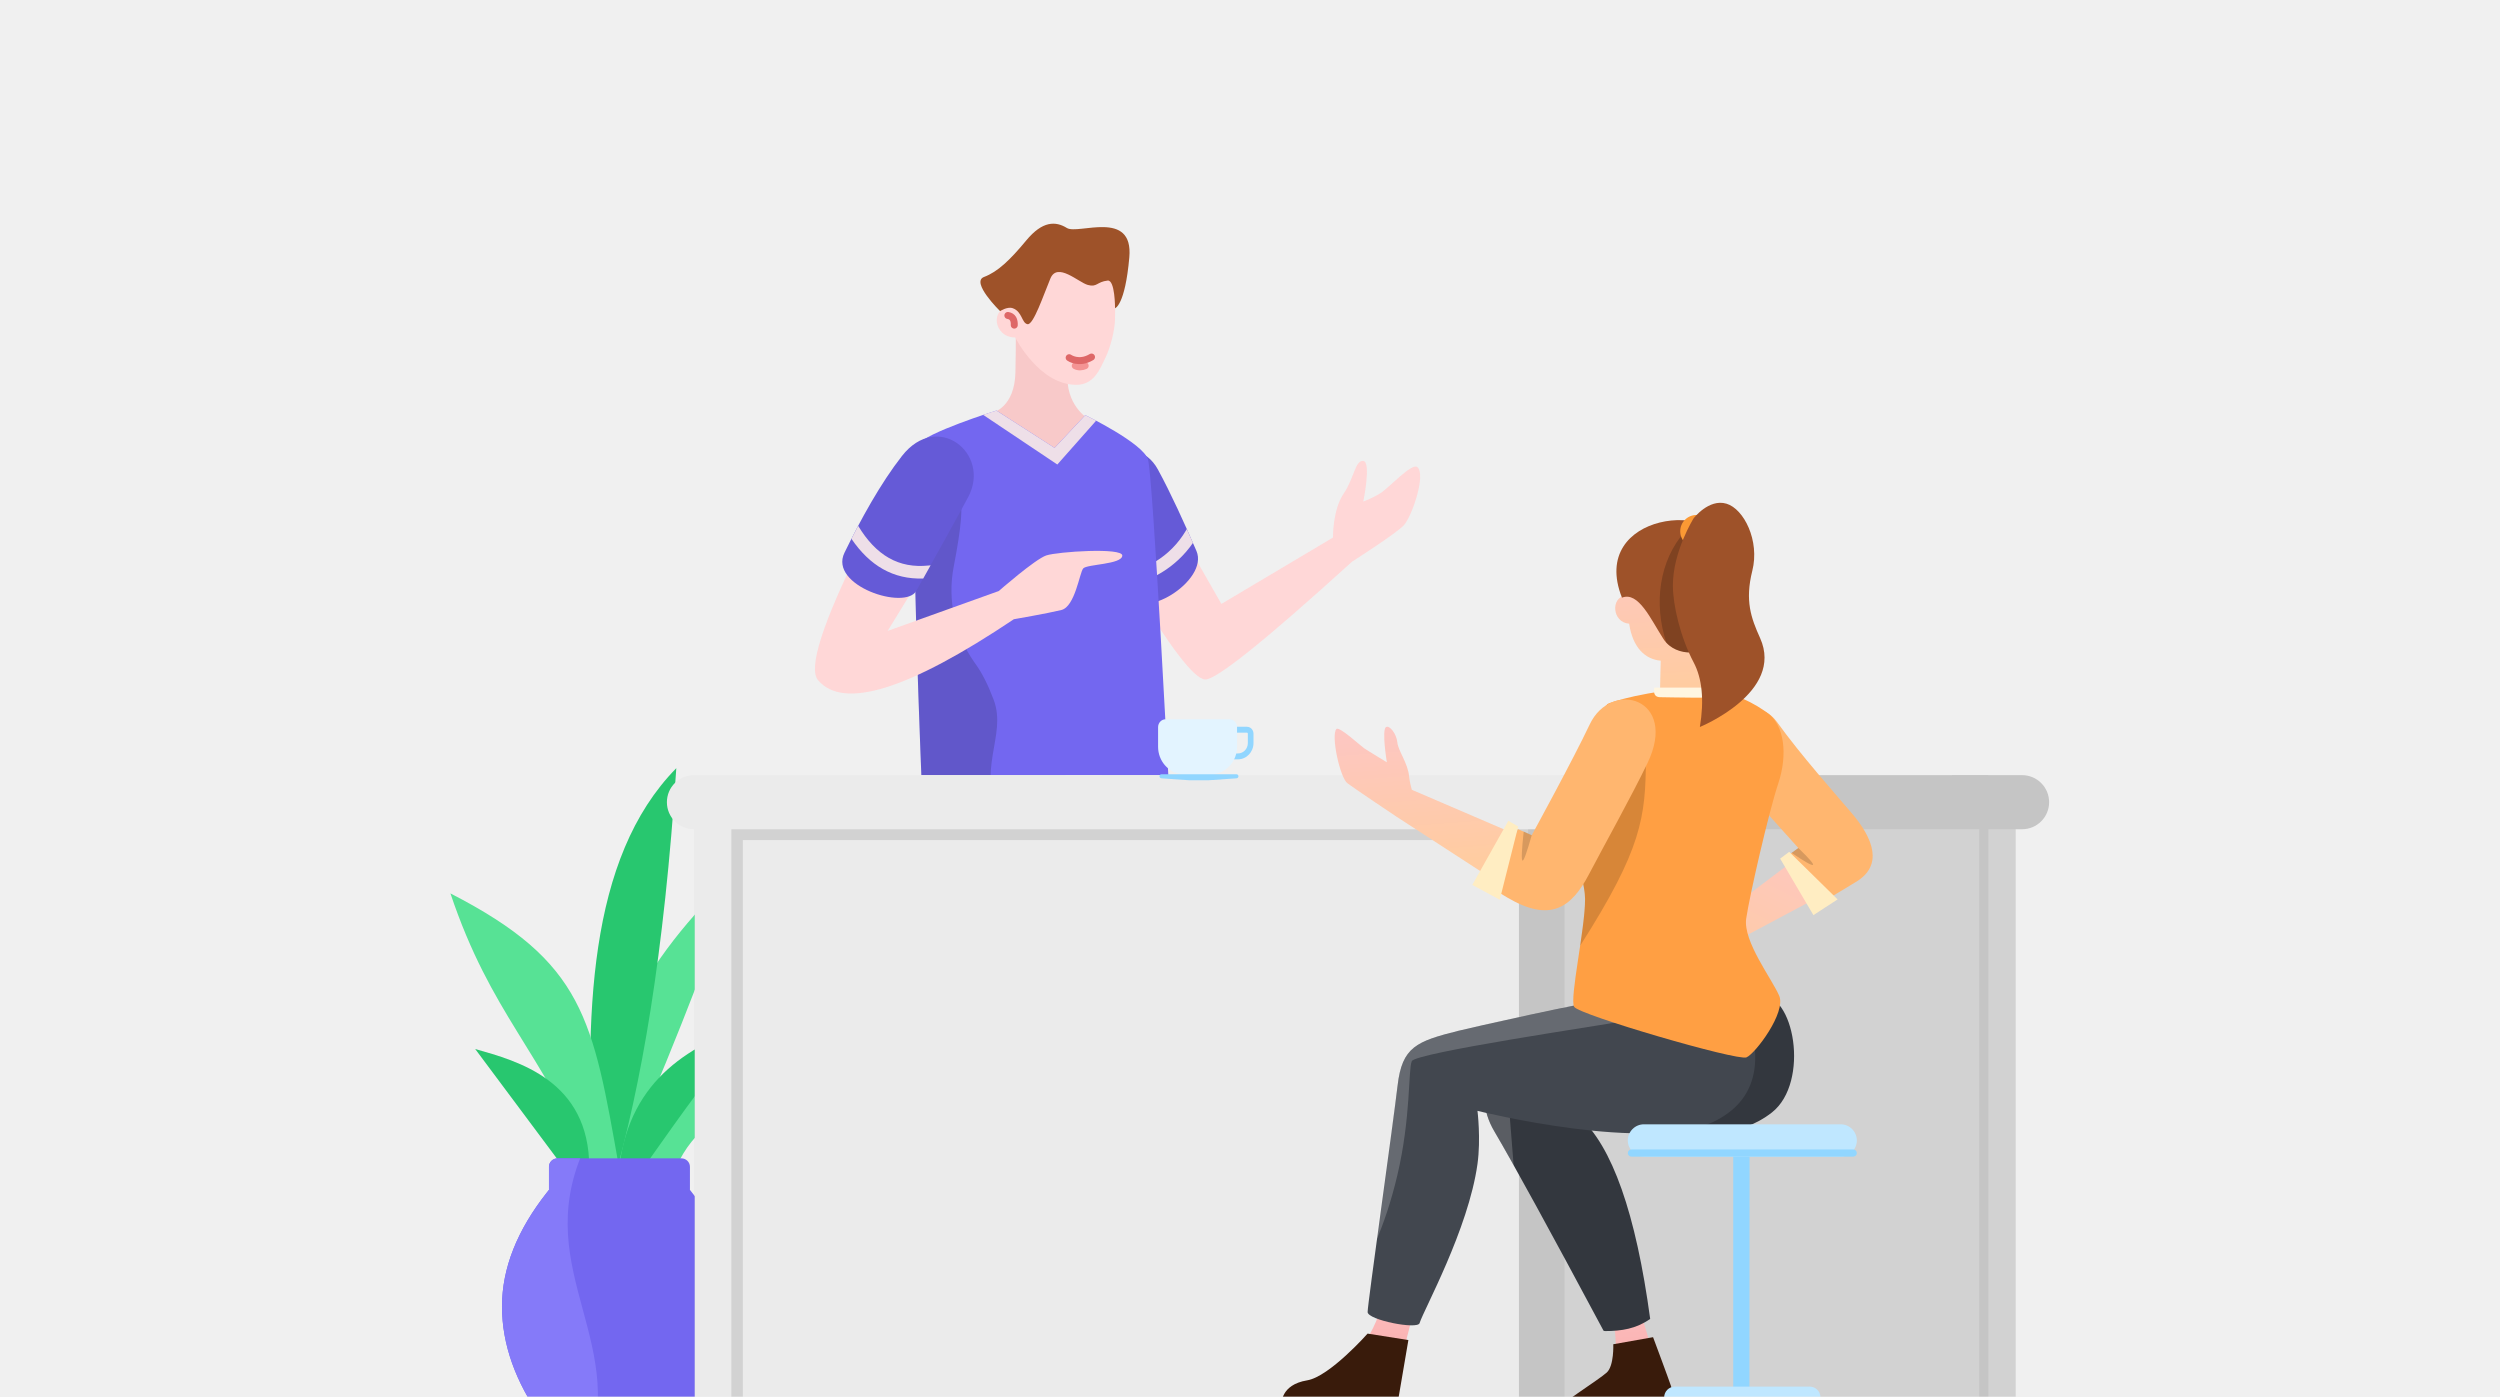
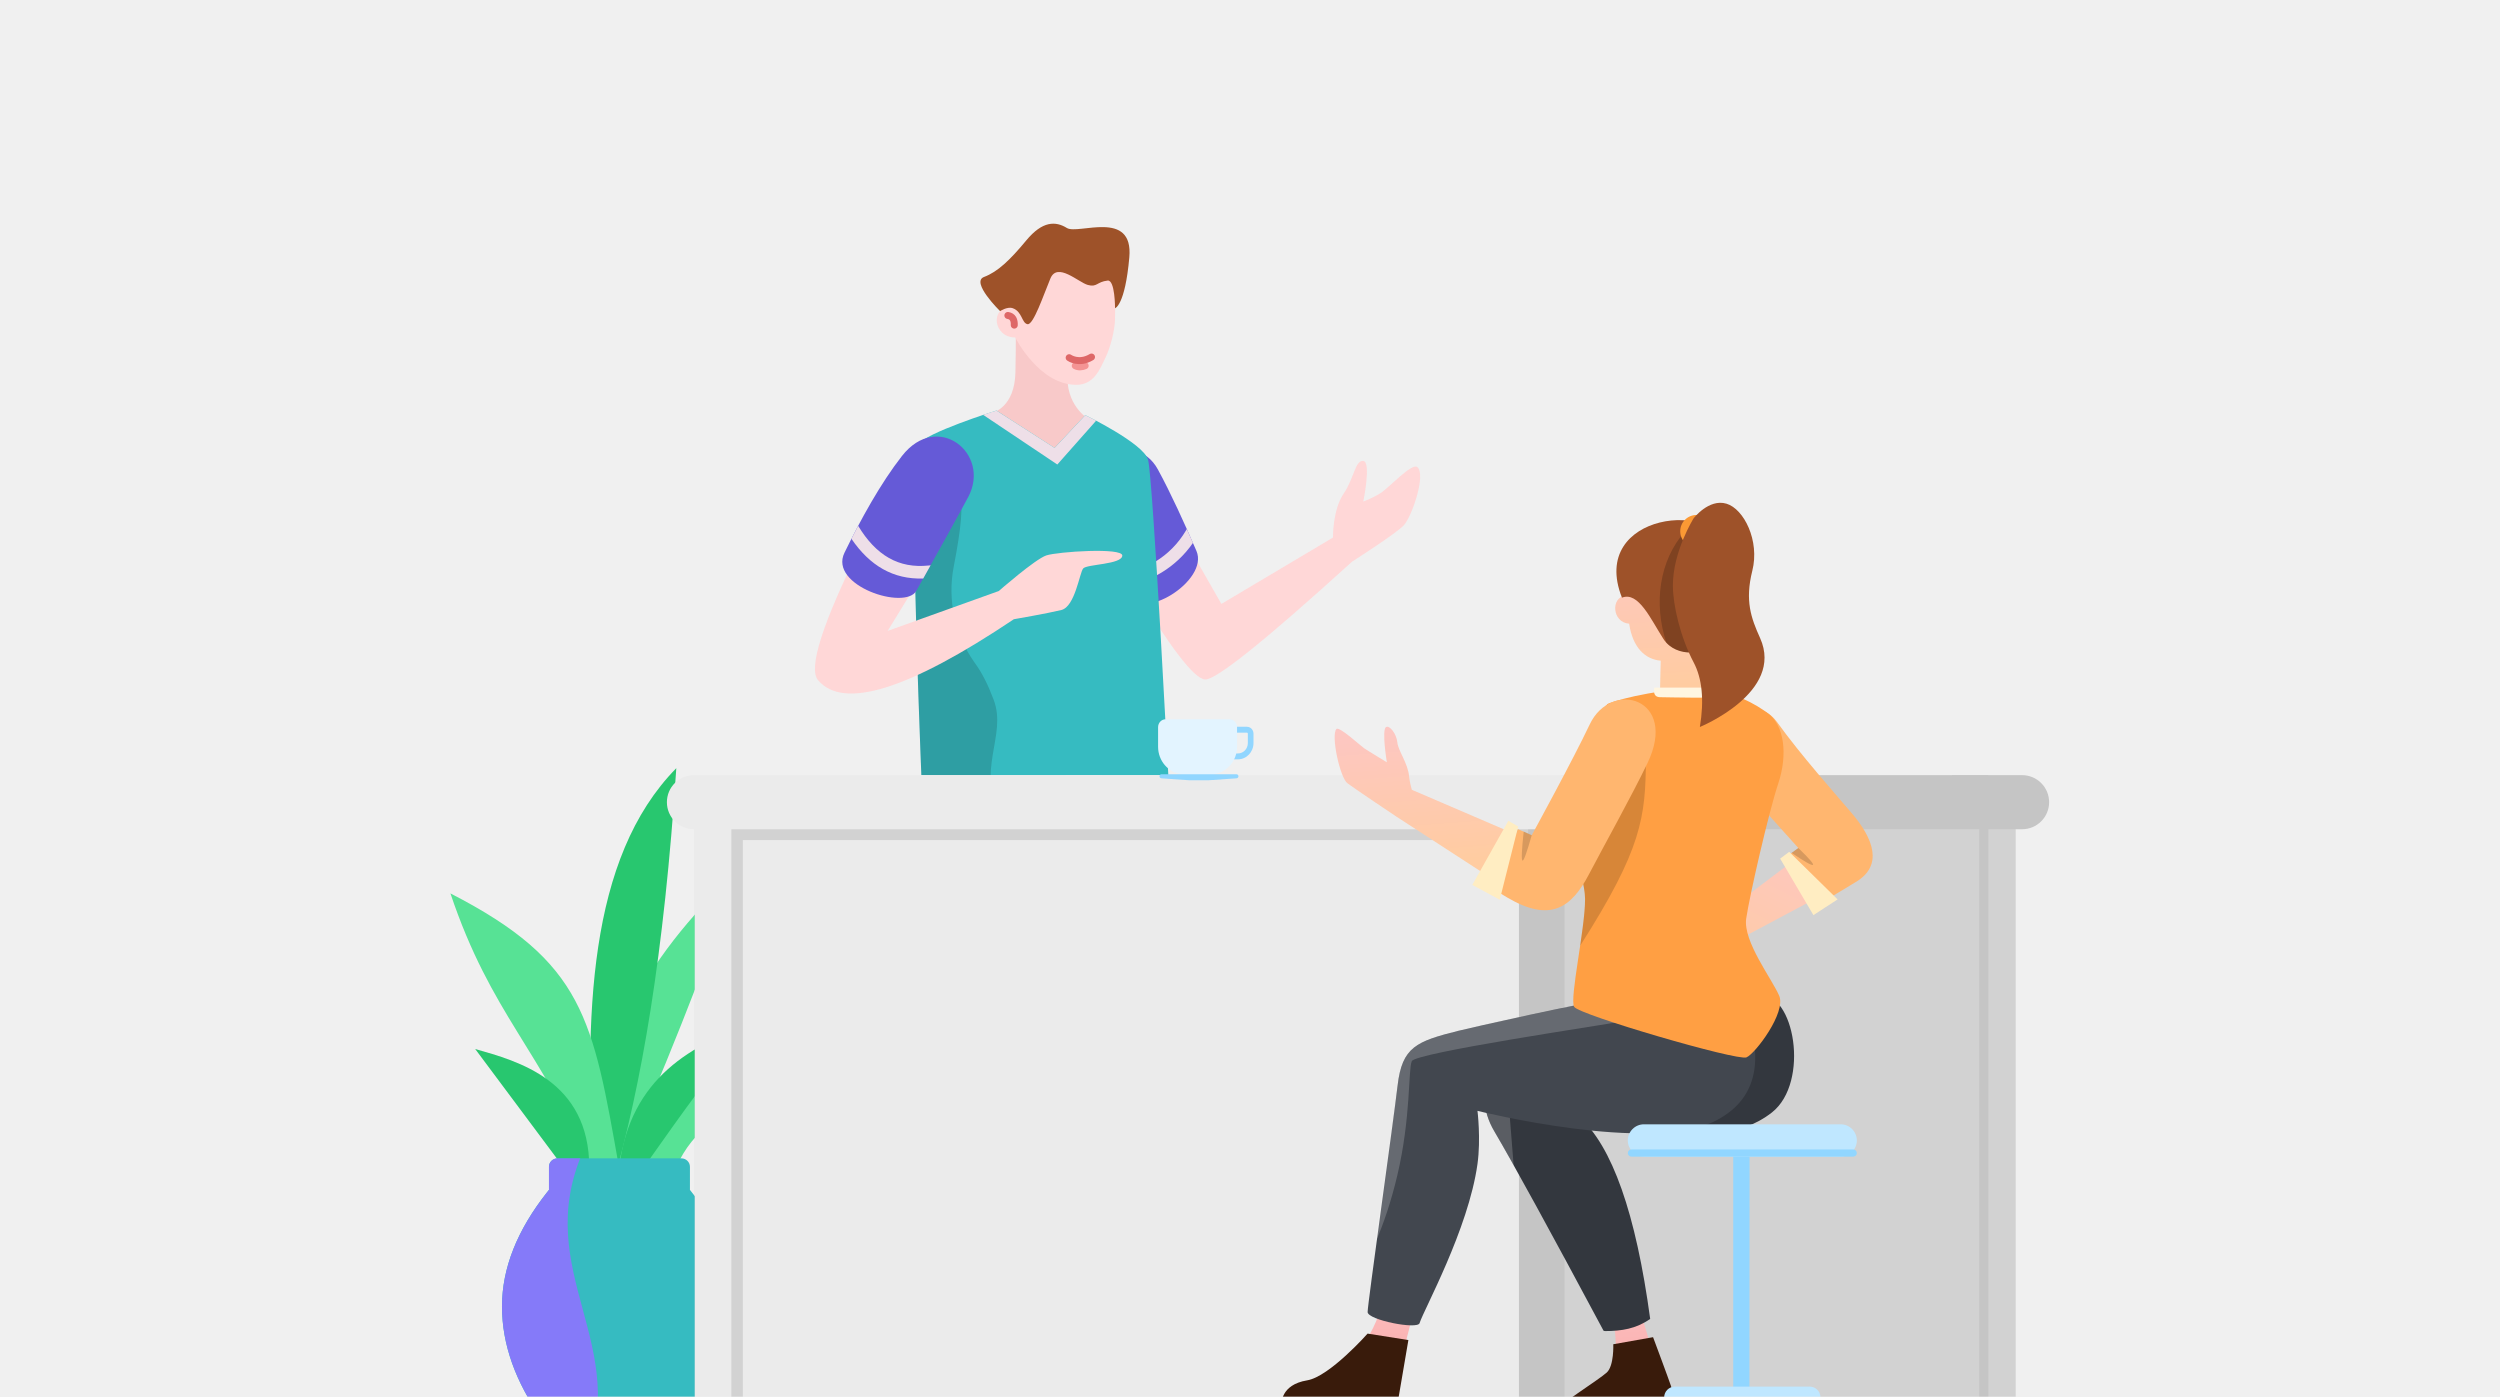
<svg xmlns="http://www.w3.org/2000/svg" xmlns:xlink="http://www.w3.org/1999/xlink" width="358px" height="200px" viewBox="0 0 358 200" version="1.1">
  <defs>
    <path d="M6,0 L352,0 C355.314,-6.08718376e-16 358,2.686 358,6 L358,200 L358,200 L0,200 L0,6 C-4.05812251e-16,2.686 2.686,6.08718376e-16 6,0 Z" id="path-1" />
    <path d="M7.952,0.064 L25.69,0.064 C26.366,0.064 26.914,0.603 26.914,1.268 L26.914,4.578 C31.399,10.144 33.642,15.71 33.642,21.277 C33.642,26.672 31.727,32.066 27.896,37.461 C27.668,37.784 27.293,37.976 26.894,37.976 L6.749,37.976 C6.349,37.976 5.975,37.784 5.746,37.461 C1.915,32.066 0,26.672 0,21.277 C0,15.815 2.159,10.354 6.477,4.893 L6.728,4.578 L6.728,1.268 C6.728,0.603 7.276,0.064 7.952,0.064 Z" id="path-3" />
    <linearGradient x1="37.551%" y1="102.348%" x2="37.551%" y2="13.407%" id="linearGradient-5">
      <stop stop-color="#752E73" offset="0%" />
      <stop stop-color="#222735" offset="100%" />
    </linearGradient>
    <linearGradient x1="49.141%" y1="69.518%" x2="51.897%" y2="4.78%" id="linearGradient-6">
      <stop stop-color="#752E73" offset="0%" />
      <stop stop-color="#222735" offset="100%" />
    </linearGradient>
    <linearGradient x1="46.146%" y1="-28.186%" x2="50%" y2="91.05%" id="linearGradient-7">
      <stop stop-color="#FDC6C6" offset="0%" />
      <stop stop-color="#FFCCA1" offset="100%" />
    </linearGradient>
    <linearGradient x1="46.571%" y1="-28.186%" x2="50%" y2="91.05%" id="linearGradient-8">
      <stop stop-color="#FDC6C6" offset="0%" />
      <stop stop-color="#FAB2B2" offset="100%" />
    </linearGradient>
    <linearGradient x1="45.662%" y1="-28.186%" x2="50%" y2="91.05%" id="linearGradient-9">
      <stop stop-color="#FDC6C6" offset="0%" />
      <stop stop-color="#FAB2B2" offset="100%" />
    </linearGradient>
    <linearGradient x1="44.189%" y1="-28.186%" x2="50%" y2="91.05%" id="linearGradient-10">
      <stop stop-color="#FDC6C6" offset="0%" />
      <stop stop-color="#FFCCA1" offset="100%" />
    </linearGradient>
    <linearGradient x1="42.314%" y1="-8.513%" x2="50%" y2="80.721%" id="linearGradient-11">
      <stop stop-color="#FDC6C6" offset="0%" />
      <stop stop-color="#FFCCA1" offset="100%" />
    </linearGradient>
  </defs>
  <g id="📝-Pages-New" stroke="none" stroke-width="1" fill="none" fill-rule="evenodd">
    <g id="Knowledge-Base" transform="translate(-670, -445)">
      <g id="Illustration" transform="translate(670, 445)">
        <mask id="mask-2" fill="white">
          <use xlink:href="#path-1" />
        </mask>
        <g id="Mask" />
        <g id="Coffe-Break" mask="url(#mask-2)">
          <g transform="translate(64, 32)">
            <g id="Group-79" transform="translate(0.5, 78)">
              <g id="Group-86">
                <path d="M23.979,58.234 C30.346,43.991 36.13,29.363 41.424,14.412 C29.228,25.78 19.744,39.63 21.095,58.234 L23.979,58.234 Z" id="Path-113" fill="#57E295" />
                <path d="M20.586,59.721 C19.079,35.435 19.718,12.88 32.347,0 C30.605,26.665 27.346,45.45 23.219,59.721 L20.586,59.721 Z" id="Rectangle" fill="#28C76F" />
                <path d="M20.007,57.192 C12.951,40.221 5.861,35.356 2.45563569e-14,17.935 C19.181,27.771 20.383,35.893 24.148,57.192 L20.007,57.192 Z" id="Path-112" fill="#57E295" />
                <path d="M16.209,57.192 L3.551,40.221 C9.665,41.944 19.883,44.735 19.883,57.192 L16.209,57.192 Z" id="Path-114" fill="#28C76F" />
                <path d="M28.048,57.192 L32.271,57.192 C34.954,51.651 38.735,47.837 47.884,52.461 C41.887,43.427 29.583,40.694 28.048,57.192 Z" id="Path-116" fill="#57E295" />
                <path d="M24.164,57.192 L27.675,57.192 C34.12,48.078 36.891,44.106 43.56,36.323 C34.774,39.62 25.756,44.106 24.164,57.192 Z" id="Path-117" fill="#28C76F" />
              </g>
              <g id="Group-85" transform="translate(7.384615, 55.8125)">
                <mask id="mask-4" fill="white">
                  <use xlink:href="#path-3" />
                </mask>
-                 <use id="Rectangle" fill="#7367F0" xlink:href="#path-3" />
+                 <use id="Rectangle" fill="#36bbc1" xlink:href="#path-3" />
                <path d="M-4.282,-0.978 L11.622,-0.978 C4.008,16.458 19.027,26.784 11.622,44.155 L-4.282,44.155 L-4.282,-0.978 Z" id="Rectangle" fill="#857AF9" mask="url(#mask-4)" />
              </g>
            </g>
            <g id="Men4.4" transform="translate(52.5, 0)">
              <g id="LArm" transform="translate(39.53239, 32.45842)">
                <path d="M34.851,12.517 C34.851,12.517 34.789,8.585 36.36,6.26 C37.931,3.936 37.993,1.467 39.182,1.548 C40.371,1.628 39.193,7.367 39.193,7.367 C39.193,7.367 40.702,6.797 41.785,6.075 C42.869,5.353 46.155,1.794 46.923,2.424 C48.225,3.499 46.128,9.561 44.985,10.773 C43.84,11.985 37.58,15.972 37.58,15.972 C25.106,27.306 18.09,32.93 16.529,32.844 C14.969,32.757 11.469,28.182 6.03,19.117 L14.5,14.377 L18.87,22.02 L34.851,12.517 Z" id="Path" fill="#FFD7D7" />
                <path d="M0.935,10.367 C2.142,13.139 3.819,17 5.459,20.65 C7.31,24.768 17.13,18.686 15.299,14.44 C13.653,10.622 11.607,6.113 9.772,2.758 C6.415,-3.373 -2.972,1.401 0.935,10.367 Z" id="Path" fill="#655AD7" />
                <path d="M13.919,11.298 C14.22,11.969 14.514,12.635 14.799,13.286 C12.351,16.831 8.664,18.914 4.941,19.493 L4.179,17.779 L4.179,17.779 C7.749,17.375 11.548,15.338 13.795,11.513 L13.919,11.298 Z" id="Path" fill="#EEDFE8" />
              </g>
              <g id="Head" transform="translate(23.19555, 0)">
                <path d="M2.51,27.061 C2.51,27.061 5.606,26.341 5.713,21.317 C5.821,16.293 5.745,14.579 5.745,14.579 L13.084,14.457 C13.084,14.457 13.158,20.056 13.159,22.081 C13.162,26.49 16.468,28.196 16.468,28.196 C16.468,28.196 16.193,32.501 10.015,32.845 C5.191,33.115 2.51,27.061 2.51,27.061 Z" id="Path" fill="#F8C9C9" />
                <g id="Head1" transform="translate(0.3051, 0)">
                  <path d="M4.766,12.039 C1.725,11.923 2.221,16.333 5.381,16.327 C5.381,16.327 8.776,23.09 14.107,23.107 C16.675,23.116 17.514,20.85 18.284,19.26 C19.054,17.669 19.619,15.29 19.666,13.833 C19.716,12.28 19.722,7.177 19.722,7.177 L11.847,3.567 L4.648,7.171 L4.766,12.039 Z" id="Path" fill="#FFD7D7" />
                  <path d="M13.974,20.446 C14.454,20.645 14.987,20.527 15.385,20.297" id="Path" stroke="#F49494" stroke-linecap="round" transform="translate(14.67981, 20.42227) rotate(6) translate(-14.67981, -20.42227) " />
                  <path d="M0.912,7.661 C2.867,6.926 4.621,5.252 6.956,2.433 C9.29,-0.385 11.171,-0.348 12.78,0.649 C14.389,1.646 22.331,-2.081 21.718,4.851 C21.104,11.789 19.672,12.135 19.672,12.135 C19.672,12.135 19.686,8.054 18.616,8.177 C17.039,8.358 17.109,9.172 15.774,8.804 C14.439,8.436 11.416,5.487 10.42,7.871 C9.425,10.254 7.984,14.567 7.142,14.423 C6.3,14.274 6.394,12.615 5.024,12.135 C4.25,11.864 3.212,12.553 3.212,12.553 C3.212,12.553 -1.044,8.392 0.912,7.661 Z" id="Path" fill="#9E5229" />
                  <path d="M13.166,18.804 C13.166,18.804 14.24,20.132 16.281,19.541" id="Path" stroke="#DE6767" stroke-linecap="round" transform="translate(14.72367, 19.24829) rotate(-15) translate(-14.72367, -19.24829) " />
                  <path d="M5.072,14.632 C5.262,13.95 5.176,13.354 4.492,13.08" id="Path-8" stroke="#DE6767" stroke-linecap="round" transform="translate(4.82592, 13.85597) rotate(-13) translate(-4.82592, -13.85597) " />
                </g>
              </g>
              <g id="LLeg" transform="translate(27.37547, 68.80551)">
                <path d="M0,0 C0,0 5.19,56.278 5.351,60.191 C5.513,64.103 3.685,70.854 3.72,78.172 C3.756,85.49 3.745,102.601 4.388,109.221 C4.803,113.501 15.14,113.033 15.837,109.46 C16.972,103.636 20.649,64.913 20.7,57.924 C20.752,50.935 21.193,0.673 21.193,0.673 L0,0 Z" id="Path" fill="url(#linearGradient-5)" />
                <path d="M8.253,61.942 L8.265,62.082 C8.438,64.467 6.933,72.317 3.751,85.63 L3.72,78.172 L3.72,78.172 C3.685,70.985 5.448,64.344 5.358,60.403 L5.351,60.191 C5.297,58.872 4.672,51.607 3.866,42.552 L4.242,43.878 C6.449,51.733 7.786,57.755 8.253,61.942 Z" id="Path" fill-opacity="0.192" fill="#FFFFFF" />
                <ellipse id="Oval" fill-opacity="0.192" fill="#FFFFFF" transform="translate(17.34076, 60.86724) rotate(3) translate(-17.34076, -60.86724) " cx="17.341" cy="60.867" rx="2.549" ry="4.328" />
              </g>
              <g id="RLeg" transform="translate(7.802445, 68.52333)">
                <path d="M10.037,0.739 C10.037,0.739 6.427,39.354 6.476,46.749 C6.525,54.144 7.587,57.391 6.075,62.696 C4.564,68.001 3.182,103.97 3.274,108.797 C3.365,113.548 14.102,113.271 14.453,110.012 C15.125,103.778 21.595,66.25 22.372,59.968 C23.148,53.686 32.747,0.206 32.747,0.206 L10.037,0.739 Z" id="Path" fill="url(#linearGradient-6)" />
                <path d="M13.057,26.948 L12.375,29.399 C10.378,36.632 8.535,44.281 9.018,55.208 L9.041,55.707 C9.16,58.074 7.644,71.811 4.492,96.918 L4.192,98.682 C3.883,100.482 3.608,102.018 3.367,103.289 L3.435,101.066 C3.837,88.792 4.918,66.758 6.075,62.696 C7.587,57.391 6.525,54.144 6.476,46.749 C6.441,41.573 8.2,21.098 9.259,9.28 L10.037,0.739 L14.756,0.629 L14.768,1.944 C14.851,14.085 14.281,22.42 13.057,26.948 L13.057,26.948 Z" id="Path" fill-opacity="0.192" fill="#FFFFFF" />
                <ellipse id="Oval" fill-opacity="0.192" fill="#FFFFFF" transform="translate(18.20958, 60.51244) rotate(5) translate(-18.20958, -60.51244) " cx="18.21" cy="60.512" rx="2.913" ry="4.689" />
              </g>
              <g id="Body" transform="translate(14.0444, 26.79107)">
-                 <path d="M24.867,0.656 C24.867,0.656 33.142,4.662 33.85,7.012 C34.559,9.361 36.932,55.454 36.932,55.454 C25.256,60.793 13.47,61.259 1.561,56.369 C1.561,56.369 -0.547,7.123 0.819,4.948 C1.923,3.186 12.145,0 12.145,0 L20.468,5.345 L24.867,0.656 Z" id="Path" fill="#7367F0" />
+                 <path d="M24.867,0.656 C24.867,0.656 33.142,4.662 33.85,7.012 C34.559,9.361 36.932,55.454 36.932,55.454 C25.256,60.793 13.47,61.259 1.561,56.369 C1.561,56.369 -0.547,7.123 0.819,4.948 C1.923,3.186 12.145,0 12.145,0 L20.468,5.345 L24.867,0.656 Z" id="Path" fill="#36bbc1" />
                <path d="M6.863,12.489 C7.399,13.435 7.123,16.711 6.033,22.319 C5.105,27.097 6.166,32.039 8.968,36.026 L9.125,36.246 C10.073,37.553 10.946,39.272 11.745,41.406 C13.723,46.685 9.103,51.078 12.743,59.405 C9.028,58.912 5.3,57.904 1.561,56.369 L1.338,50.873 C0.944,40.74 0.181,19.275 0.396,9.682 L0.88,9.772 C4.205,10.414 6.199,11.319 6.863,12.489 Z" id="Path" fill-opacity="0.16" fill="#000000" />
                <path d="M12.145,0 L20.468,5.345 L24.867,0.656 L25.496,0.97 C25.747,1.098 26.063,1.261 26.423,1.451 L20.865,7.728 L10.237,0.613 L11.034,0.35 C11.713,0.129 12.145,0 12.145,0 Z" id="Path" fill="#EEDFE8" />
              </g>
              <g id="RArm" transform="translate(0, 30.39757)">
                <path d="M26.528,22.236 C26.528,22.236 31.739,17.668 33.335,17.138 C34.93,16.608 44.273,15.971 44.214,17.169 C44.147,18.452 39.129,18.379 38.609,19.01 C38.089,19.641 37.45,24.472 35.485,24.956 C33.523,25.441 28.683,26.276 28.683,26.276 C13.598,36.383 4.25,39.291 0.641,34.997 C-0.799,33.285 1.296,26.772 6.924,15.456 L18.268,15.456 L10.613,27.949 L26.528,22.236 Z" id="Path" fill="#FFD7D7" />
                <path d="M12.665,2.894 C9.631,6.768 6.759,11.971 4.426,16.76 C2.138,21.458 13.117,25.054 14.716,22.211 C17.367,17.495 21.535,9.961 22.184,8.71 C25.391,2.53 17.751,-3.601 12.665,2.894 Z" id="Path" fill="#655AD7" />
                <path d="M16.517,18.58 L16.764,18.551 L15.706,20.445 L15.706,20.445 C11.435,20.594 8.059,18.627 5.423,14.755 C5.737,14.138 6.058,13.518 6.387,12.898 C8.945,17.131 12.188,19.045 16.517,18.58 L16.517,18.58 Z" id="Path" fill="#EEDFE8" />
              </g>
            </g>
            <g id="Group-26" transform="translate(31, 79)">
              <g id="Group-25" transform="translate(4.5, 0)">
                <polygon id="Rectangle" fill="#91D6FF" points="53.09 2.583 61.811 2.583 61.811 78.571 53.09 78.571" />
                <polygon id="Rectangle" fill="#E3F4FF" points="53.09 -2.427296e-13 58.323 -2.427296e-13 58.323 78.571 53.09 78.571" />
                <polygon id="Rectangle" fill="#D2D2D2" points="2.39646776e-14 2.583 43.171 2.583 43.171 17.176 8.721 17.176 8.721 102.656 0 102.656" />
                <polygon id="Rectangle" fill="#EBEBEB" points="9.80718986e-14 2.583 5.233 2.583 5.233 102.656 8.81955466e-14 102.656" />
              </g>
              <g id="Group-25" transform="translate(0.5, 0)">
                <polygon id="Rectangle" fill="#D2D2D2" points="184.451 2.583 193.148 2.583 193.148 102.656 184.451 102.656" />
                <polygon id="Rectangle" fill="#C5C5C5" points="184.02 -2.427296e-13 189.238 -2.427296e-13 189.238 102.656 184.02 102.656" />
                <polygon id="Rectangle" fill="#D2D2D2" points="123.317 2.583 187.933 2.583 187.933 102.318 132.014 102.656 123.317 102.656" />
                <polygon id="Rectangle" fill="#EBEBEB" points="10.871 -1.91433929e-13 124.622 -2.75266377e-13 124.622 102.783 10.871 102.783" />
                <polygon id="Rectangle" fill="#C5C5C5" points="122.013 2.583 127.231 2.583 127.231 102.783 122.013 102.783" />
                <polygon id="Rectangle" fill="#C5C5C5" points="123.317 2.583 128.535 2.583 128.535 102.656 123.317 102.656" />
                <path d="M128.951,0 L194.06,0 C196.2,6.21655142e-15 197.934,1.734 197.934,3.874 C197.934,6.014 196.2,7.748 194.06,7.748 L128.951,7.748 C126.812,7.748 125.077,6.014 125.077,3.874 C125.077,1.734 126.812,3.93032193e-16 128.951,0 Z" id="Rectangle" fill="#C5C5C5" />
                <polygon id="Rectangle" fill="#D2D2D2" points="9.566 1.55 123.317 1.55 123.317 9.298 9.566 9.298" />
                <path d="M3.874,0 L129.009,0 C131.149,1.32702242e-14 132.883,1.734 132.883,3.874 C132.883,6.014 131.149,7.748 129.009,7.748 L3.874,7.748 C1.734,7.748 2.62021462e-16,6.014 0,3.874 C-2.62021462e-16,1.734 1.734,-5.10570166e-17 3.874,0 Z" id="Rectangle" fill="#EBEBEB" />
              </g>
            </g>
            <g id="Cup" transform="translate(108.5, 75.5) scale(-1, 1) translate(-108.5, -75.5) translate(101.5, 71)">
              <path d="M3.637,1.073 L0.942,1.073 C0.422,1.073 0,1.514 0,2.057 L0,3.406 C0,4.694 1,5.739 2.233,5.739 L3.637,5.739 C3.86,5.739 4.041,5.55 4.041,5.317 C4.041,5.084 3.86,4.895 3.637,4.895 L2.233,4.895 C1.446,4.895 0.808,4.228 0.808,3.406 L0.808,2.057 C0.808,1.98 0.868,1.917 0.942,1.917 L3.637,1.917 C3.86,1.917 4.041,1.728 4.041,1.495 C4.041,1.262 3.86,1.073 3.637,1.073 Z" id="Path" fill="#91D6FF" />
              <path d="M12.585,0 C13.18,0 13.662,0.504 13.662,1.125 L13.662,3.938 C13.662,5.962 12.199,7.63 10.317,7.85 L10.316,8.438 L5.602,8.438 L5.602,7.838 C3.767,7.572 2.354,5.927 2.354,3.938 L2.354,1.125 C2.354,0.504 2.837,0 3.431,0 L12.585,0 Z" id="Path" fill="#E3F4FF" />
              <path d="M2.435,7.875 L13.18,7.875 C13.336,7.875 13.462,8.001 13.462,8.156 C13.462,8.315 13.339,8.446 13.181,8.457 L9.237,8.731 L9.237,8.731 L6.41,8.731 L2.434,8.457 C2.276,8.446 2.154,8.315 2.154,8.156 C2.154,8.001 2.28,7.875 2.435,7.875 Z" id="Rectangle" fill="#91D6FF" />
            </g>
            <g id="Wom3.8" transform="translate(118.5, 40)">
              <g id="RArm" transform="translate(54.04724, 29.00508)">
                <path d="M10.009,31.176 C10.009,31.176 4.468,36.149 4.85,36.691 C5.233,37.237 8.08,35.784 8.08,35.784 C8.08,35.784 4.75,41.974 5.521,42.398 C6.292,42.823 10.067,41.699 11.176,40.402 C12.286,39.105 13.805,33.282 13.805,33.282 L20.99,22.247 L15.134,19.669 L10.009,31.176 Z" id="Path" fill="url(#linearGradient-7)" transform="translate(12.91097, 31.07939) rotate(28.86647) translate(-12.91097, -31.07939) " />
                <path d="M10.257,8.268 C12.687,11.267 20.972,20.429 20.972,20.429 C20.972,20.429 20.427,20.835 19.336,21.647 L24.655,28.051 C26.919,26.674 28.428,25.761 29.181,25.314 C33.214,22.917 31.671,19.048 28.687,15.518 C26.396,12.806 21.414,7.25 17.908,2.373 C14.421,-2.48 5.542,2.448 10.257,8.268 Z" id="Path" fill="#FFB66F" />
                <path d="M20.972,20.429 C22.527,21.927 23.223,22.735 23.062,22.851 C22.9,22.967 21.882,22.39 20.009,21.12 L20.972,20.429 Z" id="Path-15" fill-opacity="0.16" fill="#000000" />
                <polygon id="Path-76" fill="#FFEDC2" points="19.666 20.977 26.598 27.789 23.132 30.041 18.37 21.949" />
              </g>
              <g id="LLeg" transform="translate(52.23785, 101.9409) scale(-1, 1) translate(-52.23785, -101.9409) translate(29.73785, 70.4409)">
                <path d="M24.653,41.222 L28.375,53.311 L22.119,53.594 C22.119,53.594 23.001,49.459 21.742,45.583 C20.732,42.471 19.908,40.918 19.908,40.918 L24.653,41.222 Z" id="Path" fill="url(#linearGradient-8)" transform="translate(24.14153, 47.25597) scale(-1, 1) translate(-24.14153, -47.25597) " />
                <path d="M26.571,50.085 C26.571,50.085 26.226,53.146 27.221,54.191 C28.217,55.235 33.607,59.211 34.029,59.966 C34.451,60.72 33.696,61.553 33.696,61.553 C33.696,61.553 27.874,62.061 25.255,60.466 C23.365,59.314 22.022,58.387 22.022,58.387 L21.311,59.905 L18.198,59.229 C18.198,59.229 17.402,56.687 17.905,55.485 C18.407,54.282 20.958,48.681 20.958,48.681 C20.958,48.681 22.829,49.149 26.571,50.085 Z" id="Path" fill="#391B0B" transform="translate(25.94766, 55.1555) rotate(-4) translate(-25.94766, -55.1555) " />
                <path d="M5.425,0.016 C10.131,0.479 33.311,6.045 38.084,7.034 C42.856,8.022 46.891,13.371 43.252,19.564 C40.527,24.198 35.312,33.717 27.609,48.121 C27.537,48.138 27.468,48.169 27.395,48.169 C25.045,48.169 22.949,47.845 20.932,46.427 C22.976,31.324 26.377,21.668 31.136,17.459 C31.136,17.459 12.703,24.142 3.484,16.851 C-1.954,12.55 0.239,-0.494 5.425,0.016 Z" id="Path" fill="#33373E" />
                <path d="M43.252,19.564 C42.513,20.821 41.563,22.495 40.487,24.422 L41.723,8.776 C44.5,11.041 45.886,15.081 43.252,19.564 Z" id="Combined-Shape" fill-opacity="0.192" fill="#FFFFFF" />
              </g>
              <g id="RLeg" transform="translate(34.54793, 100.3871) scale(-1, 1) translate(-34.54793, -100.3871) translate(0.047934, 68.88706)">
                <path d="M53.429,41.881 C53.429,41.881 51.356,51.101 48.658,52.088 C47.619,52.468 55.068,53.553 55.068,53.553 L57.327,44.707 L53.429,41.881 Z" id="Path" fill="url(#linearGradient-9)" transform="translate(52.94289, 47.71694) scale(-1, 1) translate(-52.94289, -47.71694) " />
                <path d="M50.697,49.644 L50.834,61.353 L54.286,61.355 L54.316,58.47 C54.316,58.47 55.405,61.16 57.069,61.315 C58.738,61.47 67.196,61.535 67.196,61.535 C67.196,61.535 67.814,58.833 64.113,57.608 C61.034,56.589 56.609,49.643 56.609,49.643 L50.697,49.644 Z" id="Path" fill="#391B0B" transform="translate(58.96594, 55.58881) rotate(-9) translate(-58.96594, -55.58881) " />
                <path d="M3.051,0.091 C-1.524,9.765 -0.597,16.263 5.832,19.585 C15.158,24.403 39.972,18.186 39.972,18.186 C39.972,18.186 39.473,22.208 39.972,25.795 C41.275,35.163 47.682,46.689 48.265,48.588 C48.559,49.545 55.705,48.131 55.705,46.997 C55.705,45.862 52.059,20.041 51.41,14.541 C50.764,9.041 48.726,8.242 42.773,6.739 C41.406,6.393 23.68,2.369 22.199,2.486 C13.712,3.158 7.329,2.36 3.051,0.091 Z" id="Path" fill="#42474F" />
                <path d="M22.199,2.486 C23.68,2.369 41.406,6.393 42.773,6.739 L43.75,6.989 C48.828,8.315 50.71,9.305 51.364,14.173 L51.54,15.571 C52.076,19.65 53.524,29.241 54.67,37.226 C53.377,34.291 52.307,31.035 51.46,27.457 C49.486,19.118 49.908,12.27 49.378,11.071 C48.847,9.872 22.919,6.044 18.463,5.254 C16.524,4.91 15.43,4.057 15.181,2.695 C17.335,2.756 19.674,2.686 22.199,2.486 Z" id="Path" fill-opacity="0.192" fill="#FFFFFF" />
              </g>
              <g id="Head" transform="translate(48.72965, 1.744522)">
                <path d="M1.48,11.573 C-0.558,11.796 -0.413,15.383 2.067,15.57 C2.574,19.027 4.382,20.675 6.586,20.865 L6.463,26.095 L16.213,26.089 C16.213,26.089 13.467,22.395 13.604,17.337 C13.741,12.279 13.512,7.528 13.512,7.528 L0.885,7.755 L1.48,11.573 Z" id="Path" fill="url(#linearGradient-10)" />
                <path d="M16.433,11.841 C14.06,10.902 12.307,14.947 10.491,17.759 C8.675,20.571 3.971,20.093 3.323,17.759 C0.868,12.647 -1.247,5.697 1.617,5.126 C2.02,-2.262 21.334,-0.518 16.433,11.841 Z" id="Path" fill="#9E5229" transform="translate(8.734338, 10.21501) scale(-1, 1) translate(-8.734338, -10.21501) " />
                <path d="M14.432,2.329 C15.26,3.033 15.788,3.967 15.852,5.126 C18.716,5.697 16.601,12.647 14.146,17.759 C13.543,19.93 9.433,20.495 7.4,18.302 C5.546,12.74 6.338,6.521 10.087,2.331 L10.087,2.331 Z" id="Combined-Shape" fill-opacity="0.199" fill="#000000" />
                <ellipse id="Oval" fill="#FB9934" cx="11.706" cy="2.331" rx="2.328" ry="2.331" />
              </g>
              <g id="Body" transform="translate(41.63287, 26.17953)">
                <path d="M25.254,2.673 C27.429,5.872 31.054,16.731 31.26,19.174 C31.492,21.992 28.475,26.481 28.425,30.56 C28.381,34.64 30.675,44.852 29.986,45.999 C29.302,47.147 6.588,53.781 5.309,53.236 C4.029,52.69 -0.388,46.811 0.621,44.422 C1.636,42.032 5.829,36.612 5.349,33.357 C4.875,30.101 2.12,18.085 0.752,13.995 C-0.61,9.905 -0.156,5.611 2.387,3.852 C3.645,2.981 7.002,0.507 12.98,0.518 C18.959,0.53 25.086,2.425 25.254,2.673 Z" id="Path" fill="#FF9F43" transform="translate(15.63632, 26.89262) scale(-1, 1) translate(-15.63632, -26.89262) " />
                <path d="M1.142,16.551 L11.565,9.041 L11.562,10.414 C11.524,18.883 10.992,23.37 2.145,37.251 L2.35,35.837 C2.638,33.783 2.862,31.86 2.848,30.56 C2.816,27.986 1.604,25.25 0.771,22.872 L1.142,16.551 Z" id="Path" fill-opacity="0.16" fill="#000000" />
                <path d="M12.769,0.284 C12.601,1.201 12.884,1.66 13.618,1.66 C14.72,1.66 22.107,1.904 23.108,1.469 C23.775,1.179 24.008,0.784 23.808,0.284 L12.769,0.284 Z" id="Path-68" fill="#FFF6E1" />
              </g>
              <g id="LArm" transform="translate(8.527888, 27.96918)">
                <path d="M9.009,17.018 C9.009,17.018 2.984,12.995 1.919,12.187 C0.858,11.382 -0.475,5.28 0.351,4.424 C0.75,4.01 3.764,6.797 4.302,7.17 C4.836,7.54 7.57,9.187 7.57,9.187 C7.57,9.187 6.796,4.517 7.462,4.14 C7.955,3.866 8.94,5.068 9.072,6.338 C9.204,7.609 10.574,9.266 10.751,11.194 C10.831,12.036 11.142,13.127 11.142,13.127 L27.861,20.311 L26.112,28.122 L9.009,17.018 Z" id="Path" fill="url(#linearGradient-11)" />
                <path d="M44.895,9.302 C42.586,14.101 38.665,21.117 36.511,25.231 C33.962,30.098 30.925,32.161 24.799,28.549 C24.321,28.267 23.566,27.812 22.532,27.184 L26.324,18.759 C27.651,19.346 28.315,19.639 28.315,19.639 C28.315,19.639 34.181,8.921 36.617,3.775 C39.716,-2.766 49.364,0.016 44.895,9.302 Z" id="Path" fill="#FFB66F" />
                <path d="M28.315,19.639 C27.6,22.159 27.158,23.368 26.989,23.269 C26.82,23.169 26.879,21.779 27.167,19.098 L28.315,19.639 Z" id="Path" fill-opacity="0.16" fill="#000000" />
                <polygon id="Path-75" fill="#FFEDC2" points="26.378 18.387 23.736 28.875 19.806 26.749 24.963 17.57" />
              </g>
              <path d="M67.21,2.22 C67.21,2.22 65.032,-0.621 62.517,0.125 C60.002,0.87 57.726,5.439 58.807,9.733 C59.882,14.028 58.995,16.478 57.691,19.373 C54.188,27.159 66.316,32.103 66.316,32.103 C65.685,28.257 65.983,25.172 67.21,22.85 C69.105,19.262 70.182,14.66 70.182,11.845 C70.182,6.948 67.21,2.22 67.21,2.22 Z" id="Path" fill="#9E5229" transform="translate(63.619, 16.05167) scale(-1, 1) translate(-63.619, -16.05167) " />
            </g>
            <g id="Cafe-Table" transform="translate(166.5, 129)">
              <polygon id="Path" fill="#91D6FF" points="17.699 1.801 17.699 52.702 20.007 52.658 20.041 2.774" />
              <path d="M4.918,0 L33.082,0 C34.361,2.82248679e-15 35.397,1.037 35.397,2.316 C35.397,3.594 34.361,4.631 33.082,4.631 L4.918,4.631 C3.639,4.631 2.603,3.594 2.603,2.316 C2.603,1.037 3.639,2.34918014e-16 4.918,0 Z" id="Rectangle" fill="#BFE7FF" />
              <path d="M3.117,3.602 L34.883,3.602 C35.167,3.602 35.397,3.832 35.397,4.117 C35.397,4.401 35.167,4.631 34.883,4.631 L3.117,4.631 C2.833,4.631 2.603,4.401 2.603,4.117 C2.603,3.832 2.833,3.602 3.117,3.602 Z" id="Rectangle" fill="#91D6FF" />
              <path d="M9.352,37.563 L28.648,37.563 C29.501,37.563 30.192,38.254 30.192,39.107 C30.192,39.959 29.501,40.65 28.648,40.65 L9.352,40.65 C8.499,40.65 7.808,39.959 7.808,39.107 C7.808,38.254 8.499,37.563 9.352,37.563 Z" id="Rectangle" fill="#BFE7FF" />
            </g>
          </g>
        </g>
      </g>
    </g>
  </g>
</svg>
